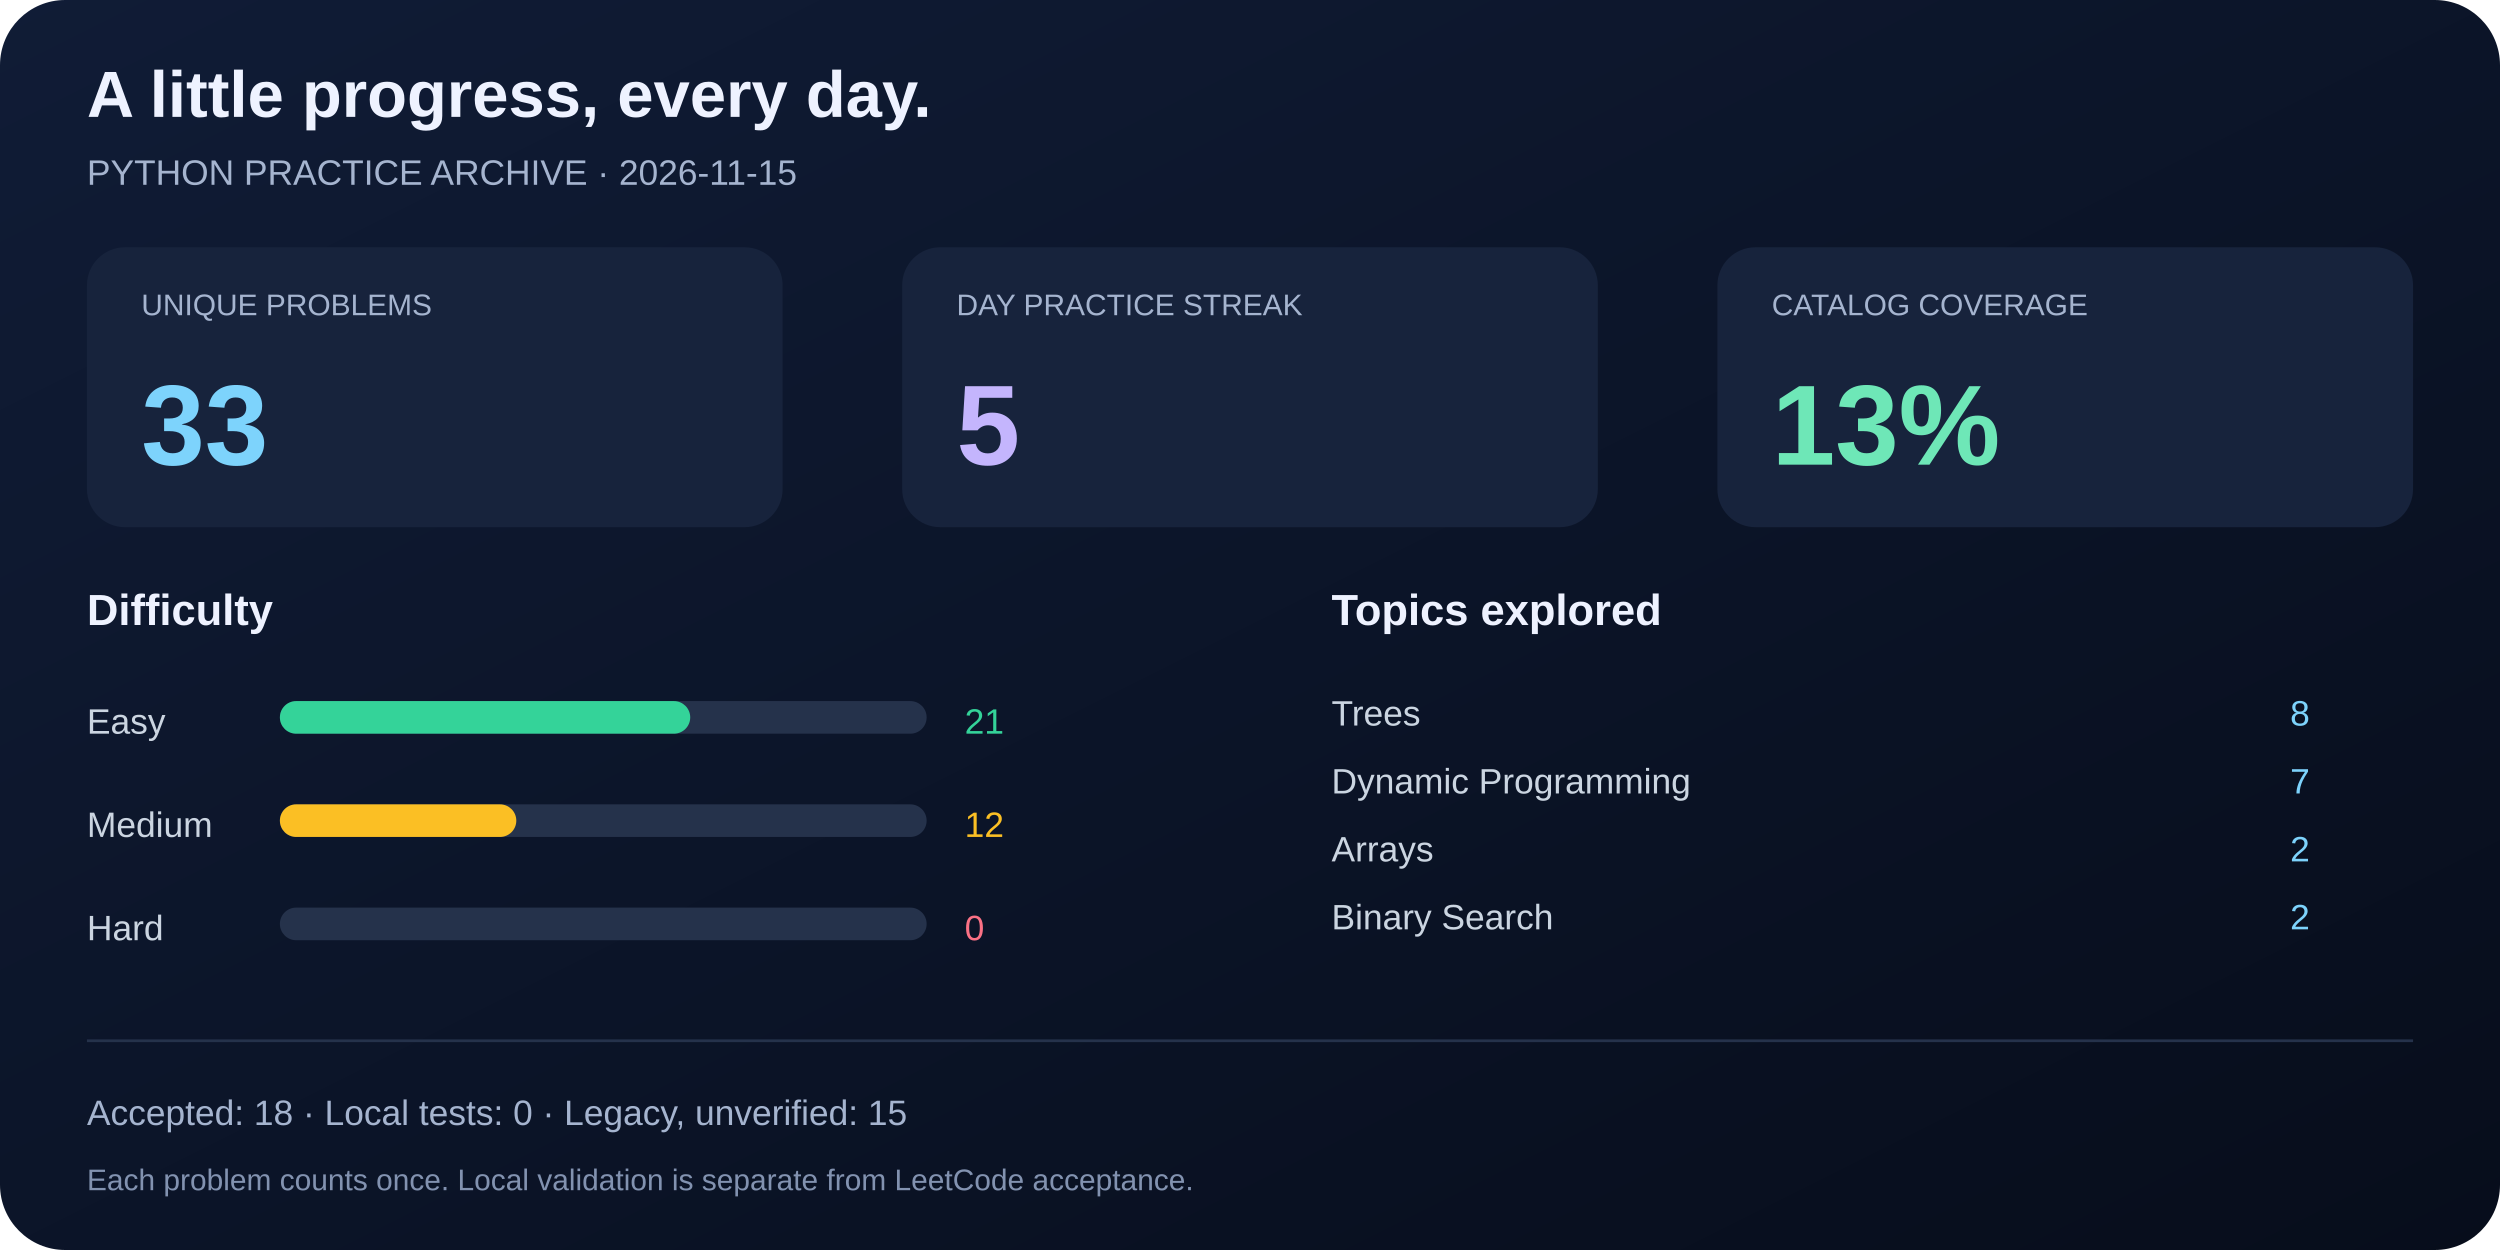
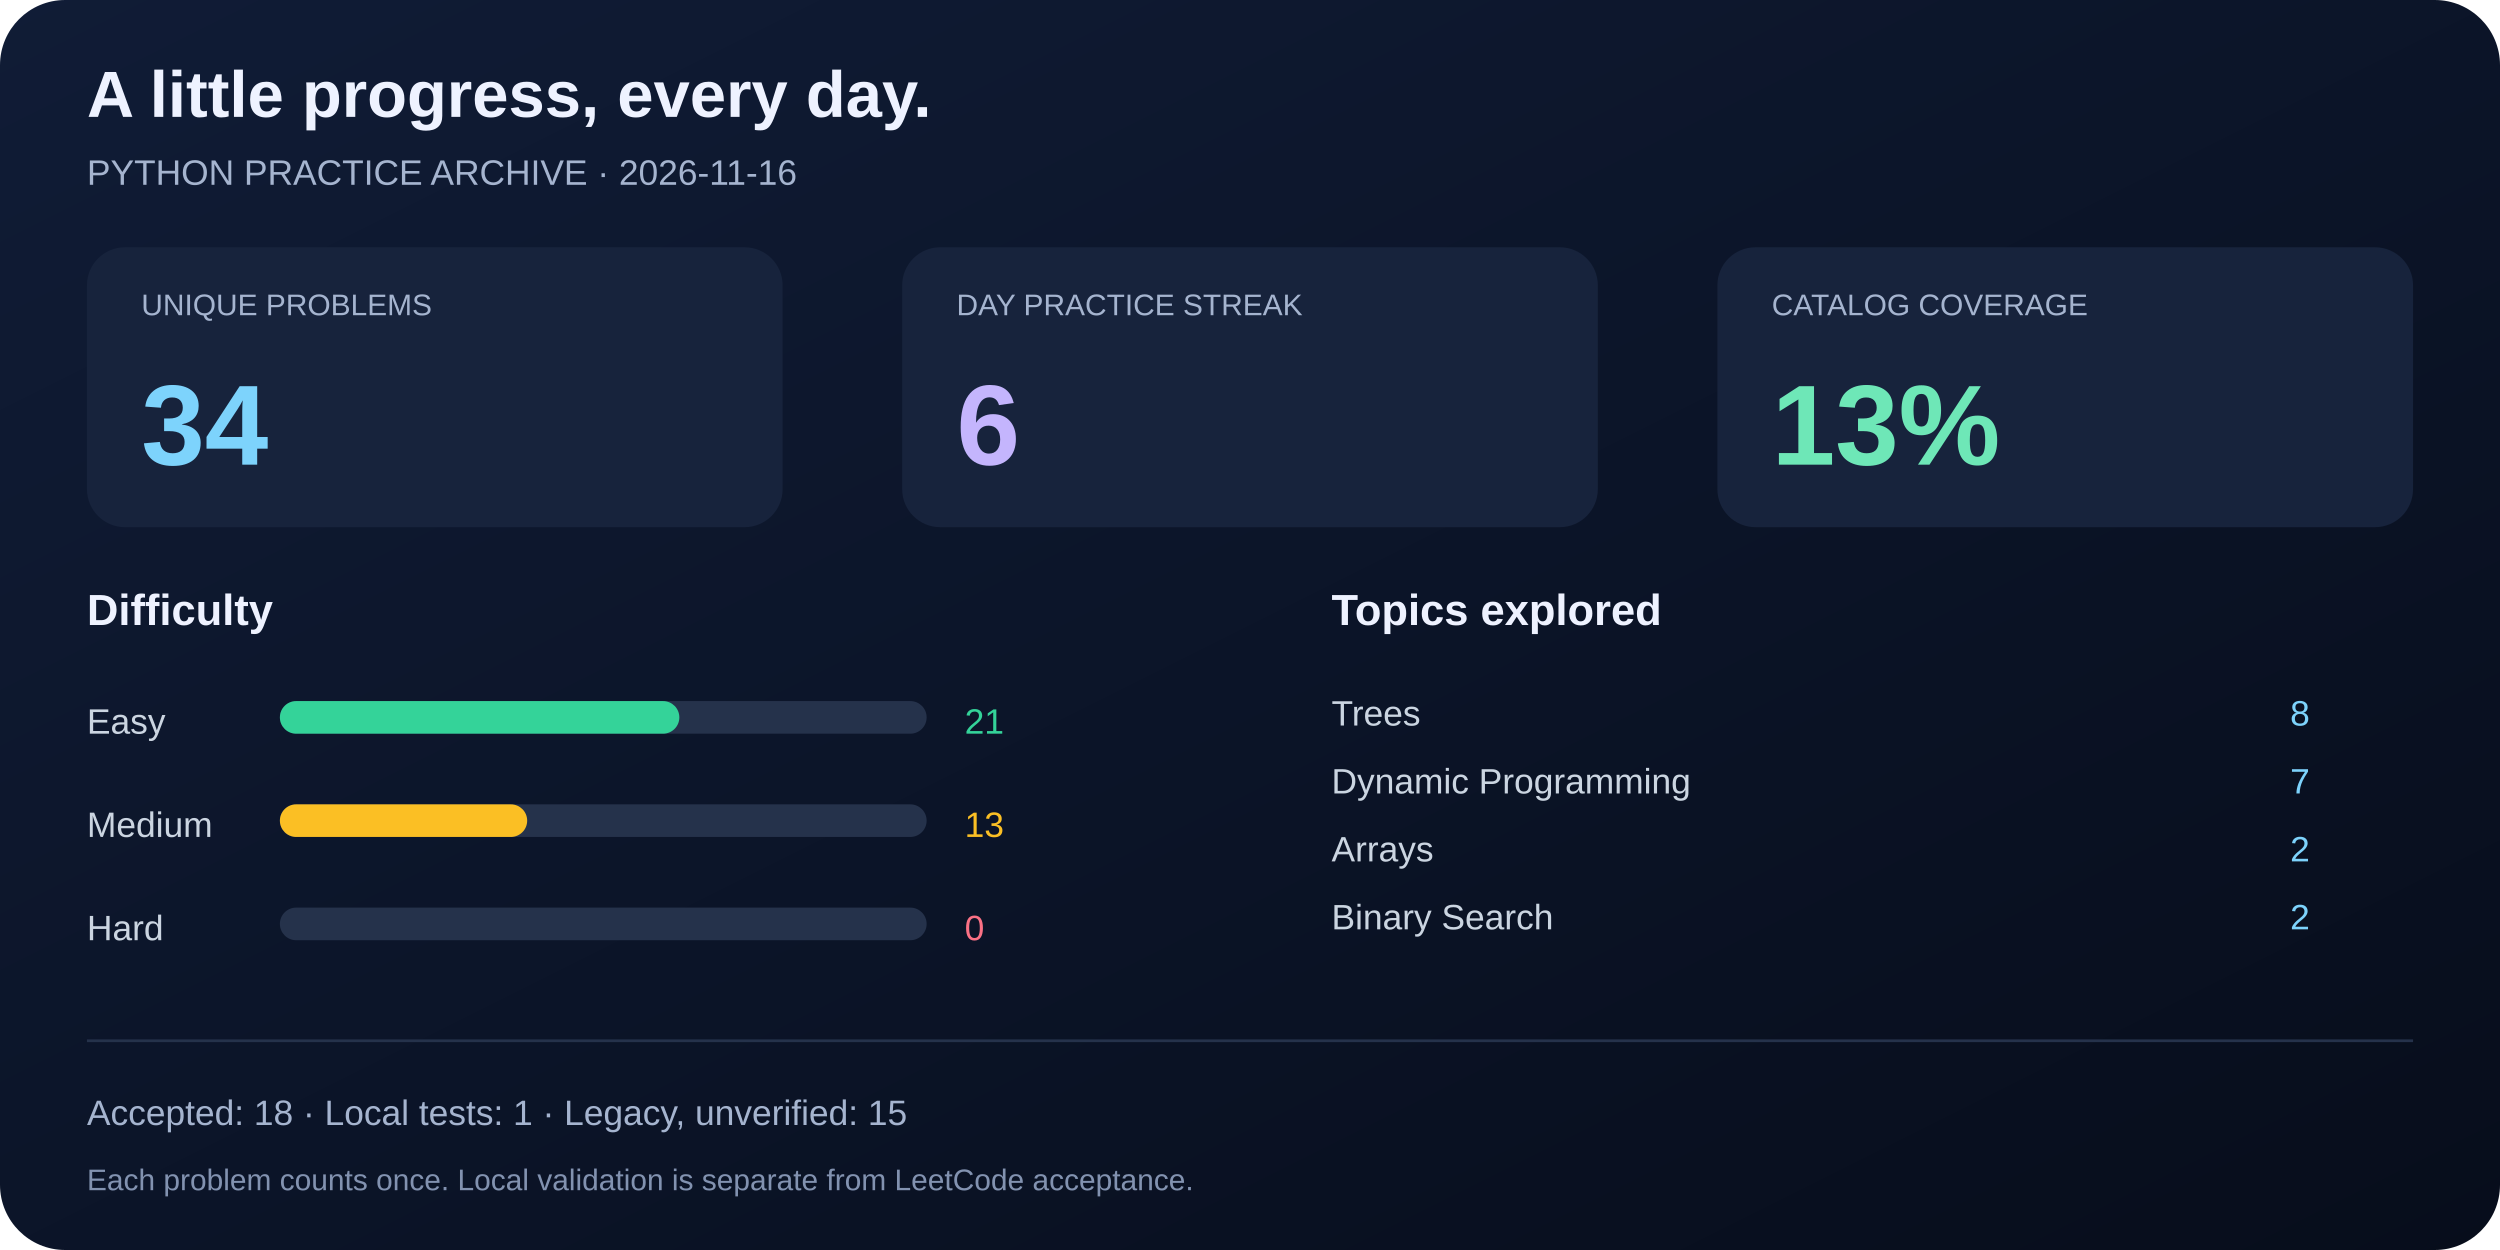
<svg xmlns="http://www.w3.org/2000/svg" width="920" height="460" viewBox="0 0 920 460" role="img" aria-labelledby="title desc">
  <defs>
    <linearGradient id="bg" x2="1" y2="1">
      <stop stop-color="#101c36" />
      <stop offset="1" stop-color="#070d1b" />
    </linearGradient>
  </defs>
  <rect width="920" height="460" rx="24" fill="url(#bg)" />
  <g font-family="Segoe UI, Arial, sans-serif" fill="#eef2ff">
    <text x="32" y="43" font-size="24" font-weight="700">A little progress, every day.</text>
-     <text x="32" y="68" font-size="13" fill="#a5b4cf">PYTHON PRACTICE ARCHIVE · 2026-11-15</text>
+     <text x="32" y="68" font-size="13" fill="#a5b4cf">PYTHON PRACTICE ARCHIVE · 2026-11-16</text>
    <rect x="32" y="91" width="256" height="103" rx="14" fill="#17233c" />
    <text x="52" y="116" font-size="11" fill="#a5b4cf">UNIQUE PROBLEMS</text>
-     <text x="52" y="171" font-size="42" font-weight="700" fill="#7dd3fc">33</text>
+     <text x="52" y="171" font-size="42" font-weight="700" fill="#7dd3fc">34</text>
    <rect x="332" y="91" width="256" height="103" rx="14" fill="#17233c" />
    <text x="352" y="116" font-size="11" fill="#a5b4cf">DAY PRACTICE STREAK</text>
-     <text x="352" y="171" font-size="42" font-weight="700" fill="#c4b5fd">5</text>
+     <text x="352" y="171" font-size="42" font-weight="700" fill="#c4b5fd">6</text>
    <rect x="632" y="91" width="256" height="103" rx="14" fill="#17233c" />
    <text x="652" y="116" font-size="11" fill="#a5b4cf">CATALOG COVERAGE</text>
    <text x="652" y="171" font-size="42" font-weight="700" fill="#6ee7b7">13%</text>
    <text x="32" y="230" font-size="16" font-weight="600">Difficulty</text>
    <text x="490" y="230" font-size="16" font-weight="600">Topics explored</text>
    <text x="32" y="270" font-size="13" fill="#cbd5e1">Easy</text>
    <rect x="103" y="258" width="238" height="12" rx="6" fill="#25324b" />
-     <rect x="103" y="258" width="151" height="12" rx="6" fill="#34d399" />
+     <rect x="103" y="258" width="147" height="12" rx="6" fill="#34d399" />
    <text x="355" y="270" font-size="13" fill="#34d399">21</text>
    <text x="32" y="308" font-size="13" fill="#cbd5e1">Medium</text>
    <rect x="103" y="296" width="238" height="12" rx="6" fill="#25324b" />
-     <rect x="103" y="296" width="87" height="12" rx="6" fill="#fbbf24" />
-     <text x="355" y="308" font-size="13" fill="#fbbf24">12</text>
+     <rect x="103" y="296" width="91" height="12" rx="6" fill="#fbbf24" />
+     <text x="355" y="308" font-size="13" fill="#fbbf24">13</text>
    <text x="32" y="346" font-size="13" fill="#cbd5e1">Hard</text>
    <rect x="103" y="334" width="238" height="12" rx="6" fill="#25324b" />
    <rect x="103" y="334" width="0" height="12" rx="6" fill="#fb7185" />
    <text x="355" y="346" font-size="13" fill="#fb7185">0</text>
    <text x="490" y="267" font-size="13" fill="#cbd5e1">Trees</text>
    <text x="850" y="267" font-size="13" text-anchor="end" fill="#7dd3fc">8</text>
    <text x="490" y="292" font-size="13" fill="#cbd5e1">Dynamic Programming</text>
    <text x="850" y="292" font-size="13" text-anchor="end" fill="#7dd3fc">7</text>
    <text x="490" y="317" font-size="13" fill="#cbd5e1">Arrays</text>
    <text x="850" y="317" font-size="13" text-anchor="end" fill="#7dd3fc">2</text>
    <text x="490" y="342" font-size="13" fill="#cbd5e1">Binary Search</text>
    <text x="850" y="342" font-size="13" text-anchor="end" fill="#7dd3fc">2</text>
    <line x1="32" y1="383" x2="888" y2="383" stroke="#25324b" />
-     <text x="32" y="414" font-size="13" fill="#a5b4cf">Accepted: 18 · Local tests: 0 · Legacy, unverified: 15</text>
+     <text x="32" y="414" font-size="13" fill="#a5b4cf">Accepted: 18 · Local tests: 1 · Legacy, unverified: 15</text>
    <text x="32" y="438" font-size="11" fill="#8292b0">Each problem counts once. Local validation is separate from LeetCode acceptance.</text>
  </g>
</svg>
